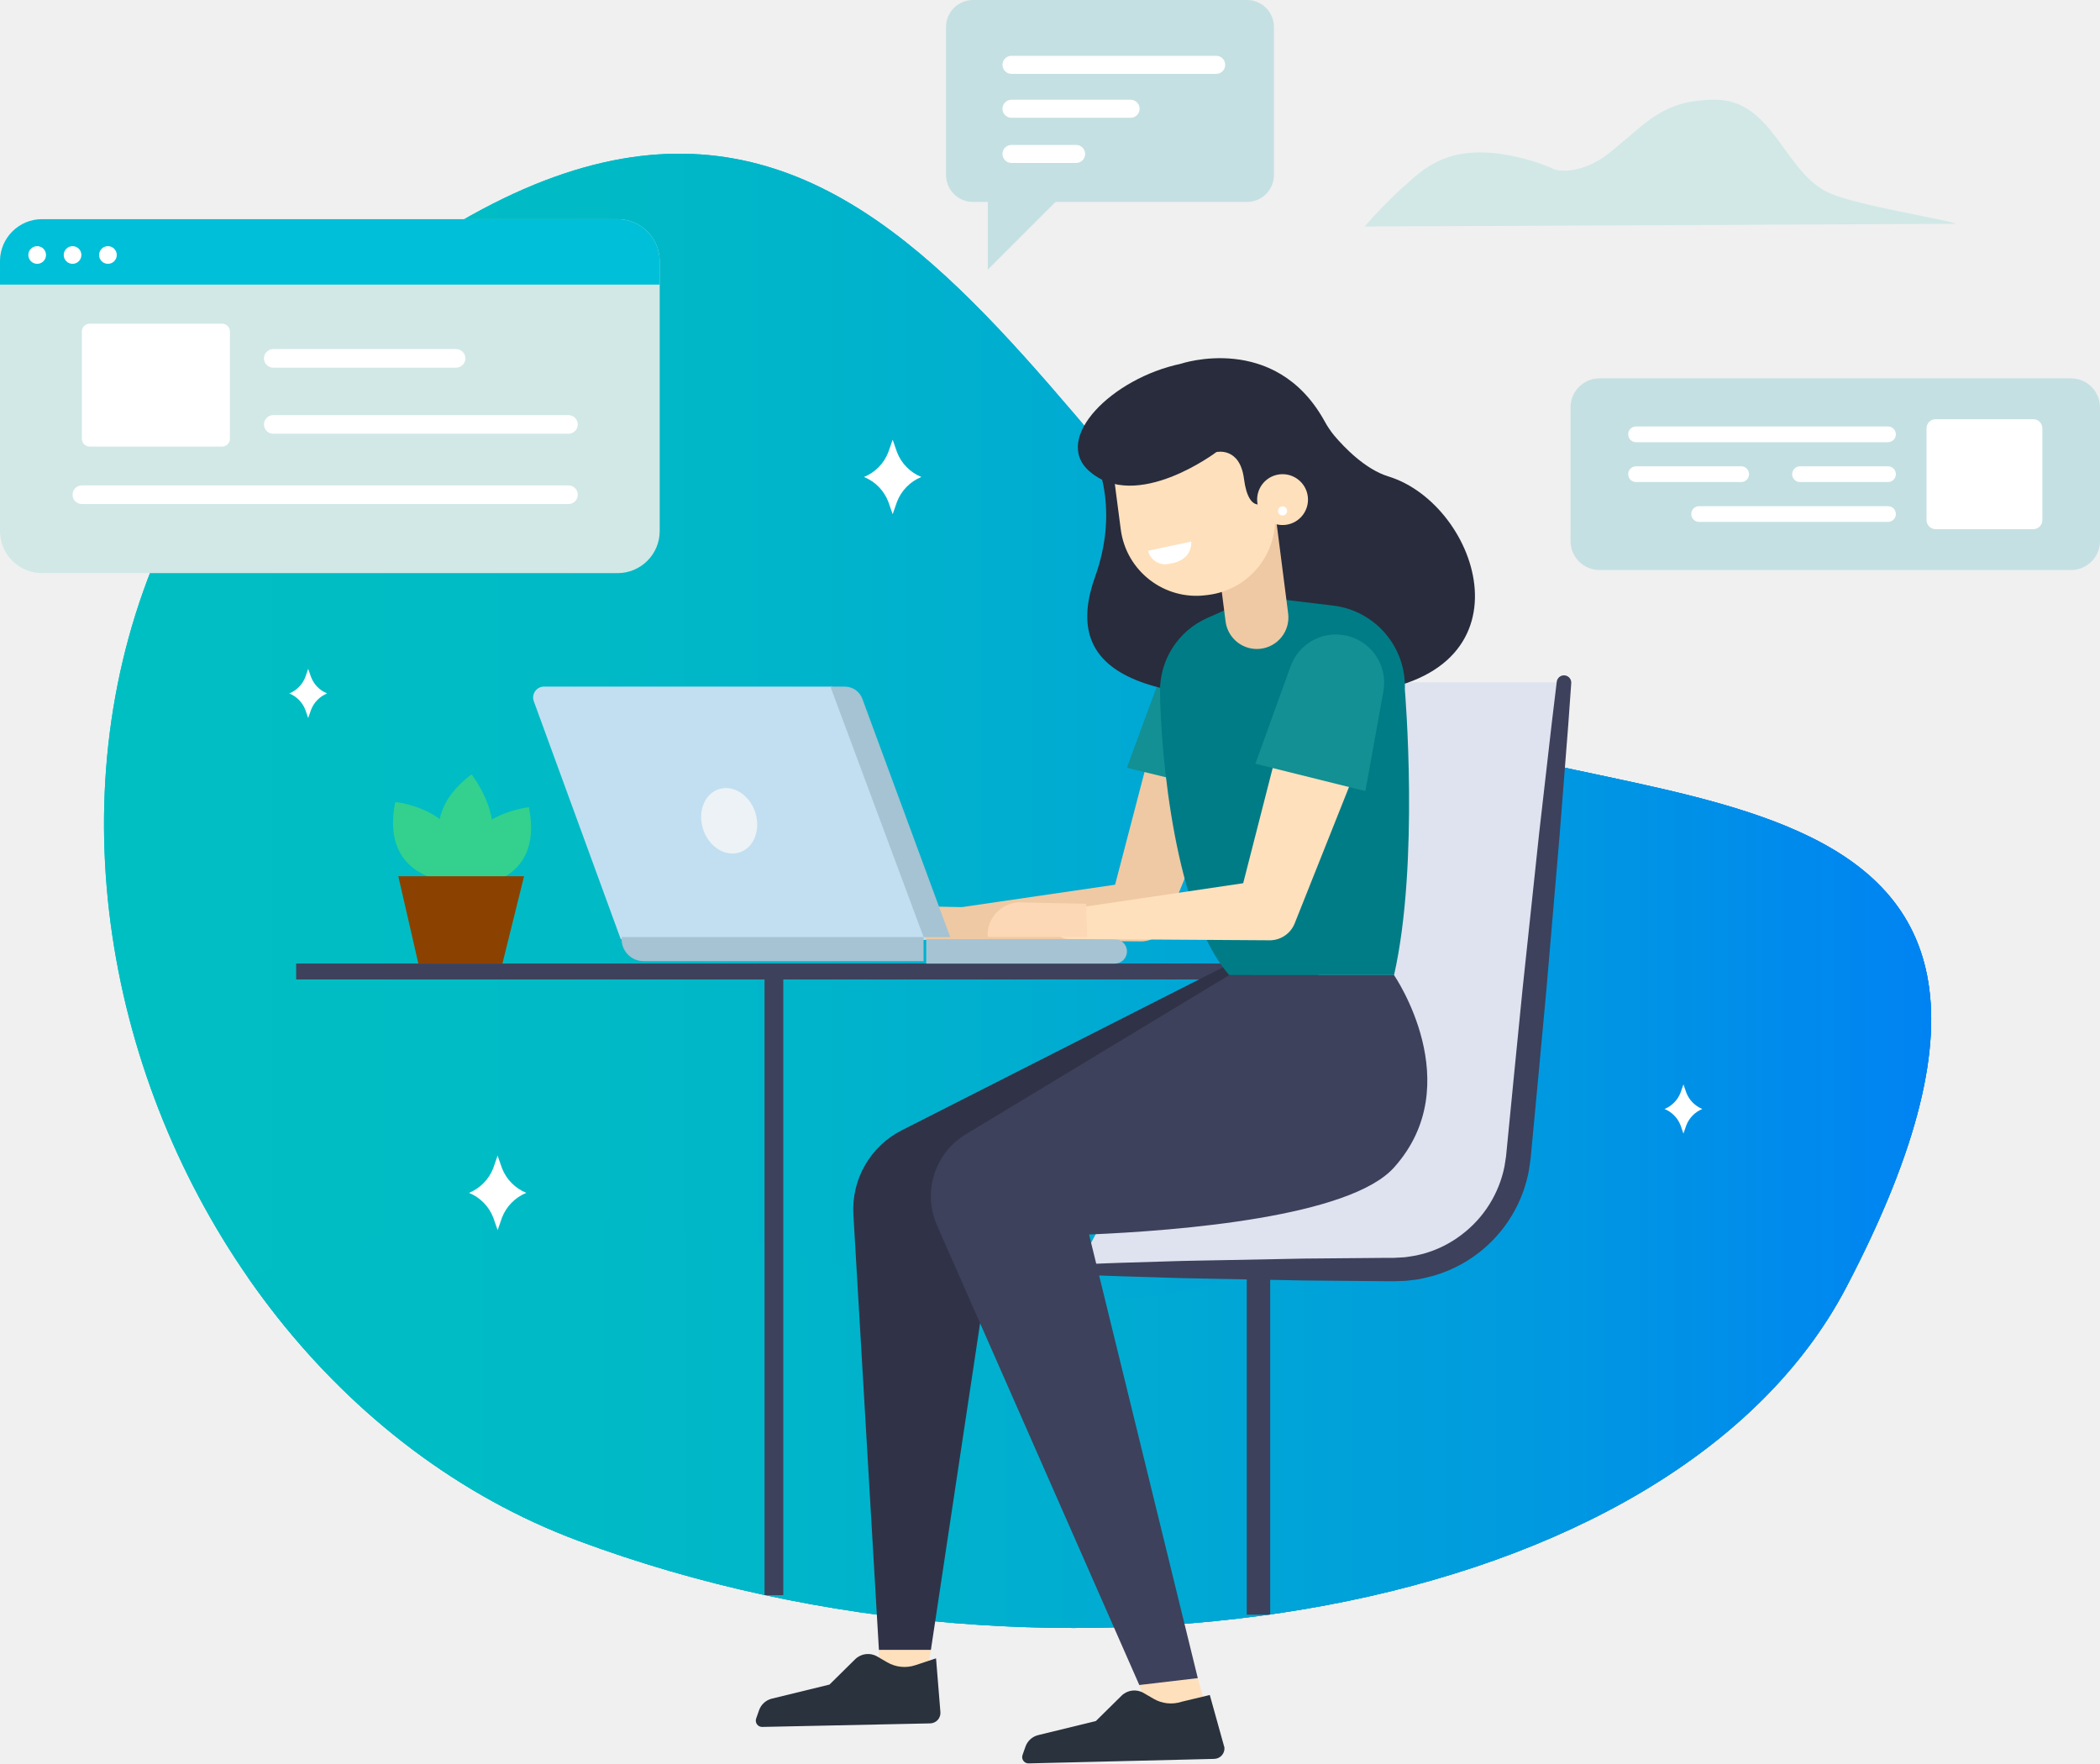
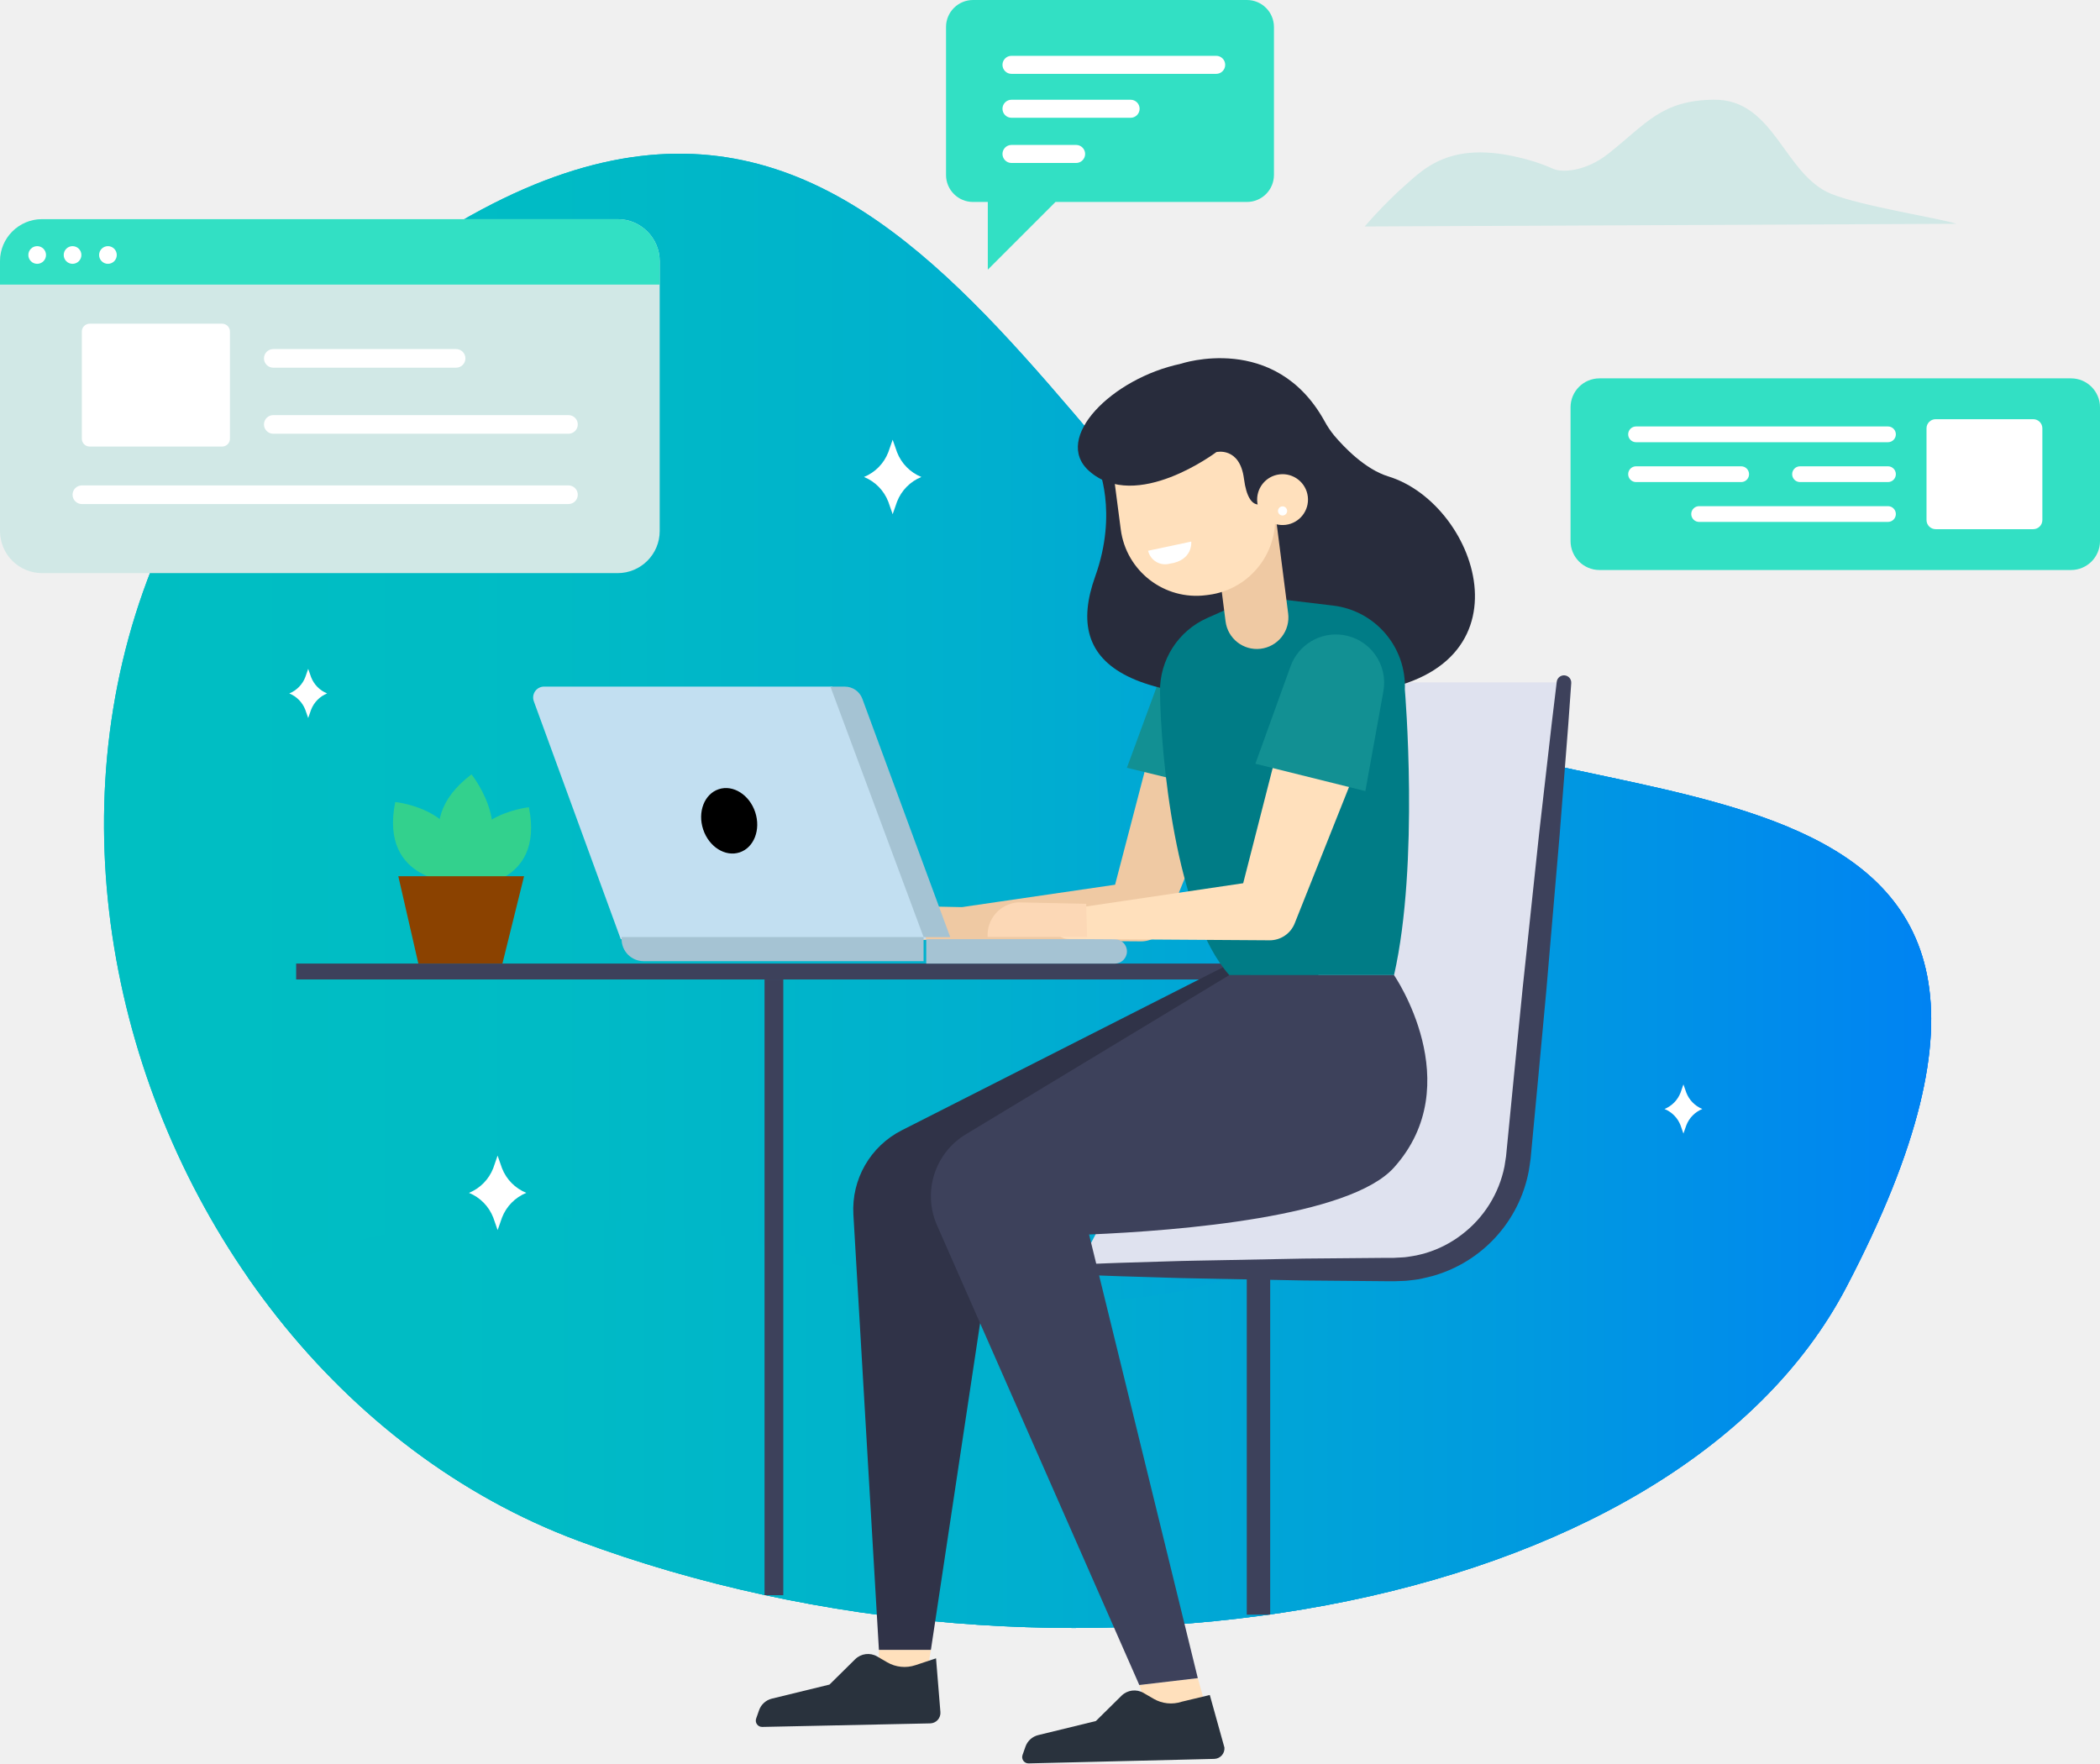
<svg xmlns="http://www.w3.org/2000/svg" xmlns:xlink="http://www.w3.org/1999/xlink" id="OBJECTS" viewBox="0 0 223.82 187.94">
  <defs>
-     <style>.cls-1{fill:#f0f0f0;}.cls-2{fill:url(#linear-gradient);}.cls-3{clip-path:url(#clip-path);}.cls-4{clip-path:url(#clip-path-2);}.cls-5{fill:url(#linear-gradient-4);}.cls-6{fill:#d1e8e6;}.cls-7{fill:#00bfd8;}.cls-8{fill:#fff;}.cls-9{fill:#c5e0e2;}.cls-10{fill:#dfe2ef;}.cls-11{fill:#3d415b;}.cls-12,.cls-26{fill:none;stroke:#3d415b;stroke-miterlimit:10;}.cls-12{stroke-width:2.496px;}.cls-13{fill:#ffe0bc;}.cls-14{fill:#efc9a3;}.cls-15{fill:#129093;}.cls-16{fill:#303348;}.cls-17{fill:#282c3c;}.cls-18{fill:#007c86;}.cls-19{fill:#c2dff1;}.cls-20{fill:#a5c3d3;}.cls-21{fill:#ecf2f5;}.cls-22{fill:#fcd8b6;}.cls-23{fill:#29323d;}.cls-24{fill:#33d18d;}.cls-25{fill:#8b4200;}.cls-26{stroke-width:2px;}</style>
+     <style>.cls-1{fill:#f0f0f0;}.cls-2{fill:url(#linear-gradient);}.cls-3{clip-path:url(#clip-path);}.cls-4{clip-path:url(#clip-path-2);}.cls-5{fill:url(#linear-gradient-4);}.cls-6{fill:#d1e8e6;}.cls-7{fill:#32e0c4;}.cls-8{fill:#fff;}.cls-9{fill:#32e0c4;}.cls-10{fill:#dfe2ef;}.cls-11{fill:#3d415b;}.cls-12,.cls-26{fill:none;stroke:#3d415b;stroke-miterlimit:10;}.cls-12{stroke-width:2.496px;}.cls-13{fill:#ffe0bc;}.cls-14{fill:#efc9a3;}.cls-15{fill:#129093;}.cls-16{fill:#303348;}.cls-17{fill:#282c3c;}.cls-18{fill:#007c86;}.cls-19{fill:#c2dff1;}.cls-20{fill:#a5c3d3;}.cls-21{fill:32e0c4;}.cls-22{fill:#fcd8b6;}.cls-23{fill:#29323d;}.cls-24{fill:#33d18d;}.cls-25{fill:#8b4200;}.cls-26{stroke-width:2px;}</style>
    <linearGradient id="linear-gradient" x1="11.085" y1="94.946" x2="205.828" y2="94.946" gradientUnits="userSpaceOnUse">
      <stop offset="0" stop-color="#00bfc2" />
      <stop offset="0.246" stop-color="#00bbc5" />
      <stop offset="0.49" stop-color="#00afcf" />
      <stop offset="0.732" stop-color="#009bdf" />
      <stop offset="0.972" stop-color="#0080f5" />
      <stop offset="1" stop-color="#007cf8" />
    </linearGradient>
    <clipPath id="clip-path">
      <path class="cls-1" d="M142.192,78.942C107.7,58.1,91.425-5.932,38.182,32.332S7.017,149.21,58.038,168.223s116.665,8.272,135.138-27.048C224.741,80.823,165.328,92.923,142.192,78.942Z" />
    </clipPath>
    <clipPath id="clip-path-2">
      <path class="cls-2" d="M145.8,74.942C111.315,54.1,95.036-9.932,41.793,28.332S10.628,145.21,61.65,164.223s116.665,8.272,135.138-27.048C228.353,76.823,168.939,88.923,145.8,74.942Z" />
    </clipPath>
    <linearGradient id="linear-gradient-4" x1="5.899" y1="120.193" x2="217.355" y2="120.193" xlink:href="#linear-gradient" />
  </defs>
  <path class="cls-1" d="M142.192,78.942C107.7,58.1,91.425-5.932,38.182,32.332S7.017,149.21,58.038,168.223s116.665,8.272,135.138-27.048C224.741,80.823,165.328,92.923,142.192,78.942Z" />
  <path class="cls-1" d="M142.192,78.942C107.7,58.1,91.425-5.932,38.182,32.332S7.017,149.21,58.038,168.223s116.665,8.272,135.138-27.048C224.741,80.823,165.328,92.923,142.192,78.942Z" />
  <g class="cls-3">
    <path class="cls-1" d="M2.287,153.024s29.411-29.492,78.534-15.5,78.045,2,71.946-72.159c0,0,69.044,9.633,60.192,58.693C202.217,183.6,63.55,206.319,2.287,153.024Z" />
  </g>
  <path class="cls-2" d="M145.8,74.942C111.315,54.1,95.036-9.932,41.793,28.332S10.628,145.21,61.65,164.223s116.665,8.272,135.138-27.048C228.353,76.823,168.939,88.923,145.8,74.942Z" />
  <path class="cls-2" d="M145.8,74.942C111.315,54.1,95.036-9.932,41.793,28.332S10.628,145.21,61.65,164.223s116.665,8.272,135.138-27.048C228.353,76.823,168.939,88.923,145.8,74.942Z" />
  <g class="cls-4">
    <path class="cls-5" d="M5.9,149.024s29.411-29.492,78.534-15.5,78.045,2,71.946-72.159c0,0,69.044,9.633,60.192,58.693C205.828,179.6,67.161,202.319,5.9,149.024Z" />
  </g>
  <path class="cls-6" d="M70.312,27.843V56.6a4.487,4.487,0,0,1-4.493,4.484H4.493A4.486,4.486,0,0,1,0,56.6V27.843a4.487,4.487,0,0,1,4.493-4.485H65.819A4.487,4.487,0,0,1,70.312,27.843Z" />
  <path class="cls-7" d="M70.312,27.843v2.489H0V27.843a4.487,4.487,0,0,1,4.493-4.485H65.819A4.487,4.487,0,0,1,70.312,27.843Z" />
  <circle class="cls-8" cx="3.963" cy="27.177" r="0.942" />
  <circle class="cls-8" cx="7.733" cy="27.177" r="0.942" />
  <circle class="cls-8" cx="11.504" cy="27.177" r="0.942" />
  <path class="cls-8" d="M9.557,34.5H23.674a0.834,0.834,0,0,1,.834.834V46.76a0.834,0.834,0,0,1-.834.834H9.557a0.835,0.835,0,0,1-.835-0.835V35.335A0.834,0.834,0,0,1,9.557,34.5Z" />
  <path class="cls-8" d="M60.589,53.721H8.725a0.992,0.992,0,0,1-.992-0.992h0a0.992,0.992,0,0,1,.992-0.992H60.589a0.992,0.992,0,0,1,.992.992h0A0.992,0.992,0,0,1,60.589,53.721Z" />
  <path class="cls-8" d="M60.589,46.228H29.125a0.992,0.992,0,0,1-.992-0.992h0a0.992,0.992,0,0,1,.992-0.992H60.589a0.992,0.992,0,0,1,.992.992h0A0.992,0.992,0,0,1,60.589,46.228Z" />
  <path class="cls-8" d="M48.612,39.188H29.125a0.992,0.992,0,0,1-.992-0.992h0a0.992,0.992,0,0,1,.992-0.992H48.612a0.992,0.992,0,0,1,.992.992h0A0.992,0.992,0,0,1,48.612,39.188Z" />
  <path class="cls-6" d="M145.448,24.139a49.676,49.676,0,0,1,3.633-3.778c2.486-2.138,5.337-5.918,14.456-3.132a21.366,21.366,0,0,1,2.078.793c0.8,0.341,3.294.349,5.844-1.675,4.052-3.218,5.637-5.645,11.189-5.721,6.46-.088,7.476,7.965,12.5,10.026,3.2,1.312,11.625,2.616,13.368,3.2Z" />
  <path class="cls-8" d="M95.607,48.2l-0.466-1.335L94.675,48.2a4.661,4.661,0,0,1-2.589,2.636h0a4.66,4.66,0,0,1,2.589,2.636l0.466,1.335,0.466-1.335A4.661,4.661,0,0,1,98.2,50.837h0A4.661,4.661,0,0,1,95.607,48.2Z" />
  <path class="cls-8" d="M53.5,124.5l-0.466-1.335L52.573,124.5a4.661,4.661,0,0,1-2.589,2.636h0a4.661,4.661,0,0,1,2.589,2.636l0.466,1.335,0.466-1.335a4.66,4.66,0,0,1,2.589-2.636h0A4.66,4.66,0,0,1,53.5,124.5Z" />
  <path class="cls-8" d="M179.729,116.458l-0.308-.881-0.307.881a3.075,3.075,0,0,1-1.708,1.739h0a3.075,3.075,0,0,1,1.708,1.739l0.307,0.881,0.308-.881a3.075,3.075,0,0,1,1.708-1.739h0A3.075,3.075,0,0,1,179.729,116.458Z" />
  <path class="cls-8" d="M33.155,72.168l-0.308-.881-0.307.881a3.074,3.074,0,0,1-1.708,1.739h0a3.075,3.075,0,0,1,1.708,1.739l0.307,0.881,0.308-.881a3.075,3.075,0,0,1,1.708-1.739h0A3.075,3.075,0,0,1,33.155,72.168Z" />
  <path class="cls-9" d="M132.9,0H103.71a2.879,2.879,0,0,0-2.882,2.878V18.647a2.879,2.879,0,0,0,2.882,2.878h1.571v7.215l7.215-7.215h20.4a2.879,2.879,0,0,0,2.883-2.878V2.878A2.879,2.879,0,0,0,132.9,0Z" />
  <path class="cls-8" d="M107.807,15.447h6.886a0.962,0.962,0,0,1,.962.962h0a0.962,0.962,0,0,1-.962.962h-6.886a0.962,0.962,0,0,1-.962-0.962h0A0.962,0.962,0,0,1,107.807,15.447Z" />
  <path class="cls-8" d="M107.807,10.63H120.5a0.962,0.962,0,0,1,.962.962h0a0.962,0.962,0,0,1-.962.962H107.807a0.962,0.962,0,0,1-.962-0.962h0A0.962,0.962,0,0,1,107.807,10.63Z" />
  <path class="cls-8" d="M107.807,5.948h21.814a0.962,0.962,0,0,1,.962.962h0a0.962,0.962,0,0,1-.962.962H107.807a0.962,0.962,0,0,1-.962-0.962h0A0.962,0.962,0,0,1,107.807,5.948Z" />
  <path class="cls-10" d="M114.8,135.305h33.8a13.3,13.3,0,0,0,13.217-11.846l4.874-50.731h-33.78l-0.69,29.415Z" />
  <path class="cls-11" d="M114.8,134.759l4.477-.163,5.138-.156c1.984-.072,4.223-0.092,6.664-0.146l7.885-.153,8.8-.078,0.573,0,0.229,0,0.288-.016c0.369-.029.8-0.024,1.124-0.082s0.653-.089.993-0.164,0.688-.162,1.028-0.262a11.919,11.919,0,0,0,3.8-1.956,12.1,12.1,0,0,0,4.549-7.254l0.168-1.08,0.119-1.214,0.238-2.425,0.472-4.816,0.93-9.366,1.766-16.594L165.385,77.1l0.536-4.446a0.776,0.776,0,0,1,1.544.148l-0.32,4.467-0.922,11.769L164.8,105.664l-0.87,9.371-0.454,4.818-0.228,2.426-0.114,1.215c-0.057.46-.132,0.888-0.2,1.334a14.4,14.4,0,0,1-10.2,11.158c-0.414.116-.836,0.2-1.252,0.3s-0.877.129-1.312,0.189-0.789.042-1.186,0.067l-0.288.011h-0.346l-0.573,0-8.8-.078-7.885-.153c-2.442-.054-4.68-0.075-6.664-0.146l-5.138-.156-4.477-.163A0.547,0.547,0,0,1,114.8,134.759Z" />
  <line class="cls-12" x1="134.13" y1="136.264" x2="134.13" y2="172.092" />
  <rect class="cls-11" x="31.563" y="102.698" width="108.948" height="1.695" transform="translate(172.075 207.09) rotate(180)" />
  <polygon class="cls-13" points="127.663 178.855 128.82 183 123.19 184.706 121.429 179.588 127.663 178.855" />
  <polygon class="cls-13" points="93.675 175.847 93.675 179.175 98.659 179.175 99.216 175.847 93.675 175.847" />
  <path class="cls-14" d="M131.958,79.567L124.43,98.149l-0.167.413a2.842,2.842,0,0,1-2.645,1.769l-21.436-.154a1.57,1.57,0,0,1-.216-3.123l21.212-3.1-2.812,2.181,5.068-19.4a4.5,4.5,0,1,1,8.708,2.275A4.991,4.991,0,0,1,131.958,79.567Z" />
  <path class="cls-14" d="M102.51,96.683l-7.32-.152a3.478,3.478,0,0,0-3.277,3.649H102.6Z" />
  <path class="cls-15" d="M120.106,81.829l11.721,2.862,1.923-10.446a5.06,5.06,0,0,0-4.312-5.892h0a5.152,5.152,0,0,0-5.584,3.281Z" />
  <path class="cls-16" d="M132.224,102.143L96.111,120.469a9.448,9.448,0,0,0-5.156,8.978l2.72,46.4h5.541l7.476-49.645,28.116-19.741Z" />
  <path class="cls-17" d="M125.851,38.771s10.035-3.412,15.308,6.092a9.6,9.6,0,0,0,1.05,1.566c1.071,1.264,3.3,3.594,5.765,4.349,9.766,3,15.947,21.464-3.493,23.107-24.328,2.057-31.236-2.741-27.756-12.439,2.482-6.916.266-11.826,0.266-11.826Z" />
  <path class="cls-18" d="M133.863,63.557l-5.193,2.31a8.472,8.472,0,0,0-5.036,7.837c0.08,6.818,1.627,23.746,7.387,30.224h17.557C151.3,91.935,149.731,73.5,149.731,73.5a8.681,8.681,0,0,0-7.638-8.956Z" />
  <path class="cls-14" d="M134.346,69.147h0a3.362,3.362,0,0,1-3.723-2.912l-1.428-11.159,6.679-.776,1.419,11.082A3.362,3.362,0,0,1,134.346,69.147Z" />
  <path class="cls-13" d="M119.277,45.563H135.8a0,0,0,0,1,0,0v9.8a8.129,8.129,0,0,1-8.129,8.129H127.4a8.126,8.126,0,0,1-8.126-8.126V45.563a0,0,0,0,1,0,0Z" transform="translate(-5.985 16.966) rotate(-7.437)" />
  <path class="cls-17" d="M136.371,50.559l-1.4,2.9s-1.862,1.613-2.389-2.44c-0.447-3.433-2.939-2.837-2.939-2.837s-8.538,6.459-13.554,2.027c-3.958-3.5,2.439-9.9,9.759-11.435l9.6,4.195Z" />
  <circle class="cls-13" cx="136.697" cy="53.249" r="2.71" transform="translate(-5.406 16.803) rotate(-6.898)" />
  <circle class="cls-8" cx="136.697" cy="54.457" r="0.488" transform="translate(-5.549 16.804) rotate(-6.895)" />
  <path class="cls-8" d="M122.365,58.7l4.6-.978s0.221,2-2.3,2.358A1.868,1.868,0,0,1,122.365,58.7Z" />
  <path class="cls-11" d="M148.578,103.928H131.021L102.934,120.9a7.7,7.7,0,0,0-3.066,9.69l21.56,49,6.234-.733-11.588-47.283c9.725-.411,27.784-1.88,32.5-7.139C156.564,115.532,148.578,103.928,148.578,103.928Z" />
  <path class="cls-19" d="M88.7,73.182L98.719,100.1H66.162l-9.268-25.36a1.163,1.163,0,0,1,1.092-1.562H88.7Z" />
  <path class="cls-20" d="M88.507,73.182h1.545a1.981,1.981,0,0,1,1.859,1.3l9.364,25.393H98.437Z" />
  <path class="cls-20" d="M66.252,99.871H98.437a0,0,0,0,1,0,0v2.571a0,0,0,0,1,0,0H68.6a2.35,2.35,0,0,1-2.35-2.35V99.871A0,0,0,0,1,66.252,99.871Z" />
  <path class="cls-20" d="M98.719,102.7h20.092a1.3,1.3,0,0,0,1.3-1.3h0a1.3,1.3,0,0,0-1.3-1.3H98.719V102.7Z" />
  <ellipse class="cls-21" cx="77.771" cy="87.483" rx="2.923" ry="3.548" transform="matrix(0.949, -0.314, 0.314, 0.949, -23.557, 28.88)" />
  <path class="cls-13" d="M145.7,79.059L138.154,98l-0.166.418a2.866,2.866,0,0,1-2.673,1.8l-21.44-.141a1.584,1.584,0,0,1-.222-3.152l21.209-3.14L132.023,96l5.054-19.748a4.542,4.542,0,1,1,8.8,2.252A5.008,5.008,0,0,1,145.7,79.059Z" />
  <path class="cls-22" d="M115.768,96.328l-7.257-.153a3.487,3.487,0,0,0-3.248,3.685h10.6Z" />
  <path class="cls-15" d="M133.8,81.4l11.721,2.916,1.923-10.641a5.142,5.142,0,0,0-4.312-6h0a5.142,5.142,0,0,0-5.584,3.342Z" />
  <path class="cls-23" d="M119.535,180.729l-2.735,2.7-6.145,1.5a1.925,1.925,0,0,0-1.361,1.233l-0.312.889a0.671,0.671,0,0,0,.647.893l19.781-.48a1.118,1.118,0,0,0,1.091-1.209l-1.56-5.6-2.989.715a3.669,3.669,0,0,1-3-.311l-1.063-.619A1.949,1.949,0,0,0,119.535,180.729Z" />
  <path class="cls-23" d="M91.144,176.843l-2.735,2.7-6.145,1.5a1.925,1.925,0,0,0-1.361,1.233l-0.312.889a0.671,0.671,0,0,0,.647.893l17.9-.378a1.118,1.118,0,0,0,1.091-1.208l-0.465-5.725-2.207.733a3.669,3.669,0,0,1-3-.311l-1.063-.619A1.949,1.949,0,0,0,91.144,176.843Z" />
  <rect class="cls-9" x="167.39" y="40.326" width="56.429" height="20.426" rx="3.086" ry="3.086" transform="translate(391.21 101.078) rotate(180)" />
  <path class="cls-8" d="M206.306,44.678h10.4a0.973,0.973,0,0,1,.973.973v9.775a0.974,0.974,0,0,1-.974.974h-10.4a0.973,0.973,0,0,1-.973-0.973V45.652A0.974,0.974,0,0,1,206.306,44.678Z" transform="translate(423.009 101.078) rotate(180)" />
  <path class="cls-8" d="M174.373,47.132h26.849a0.84,0.84,0,0,0,.84-0.84h0a0.84,0.84,0,0,0-.84-0.84H174.373a0.84,0.84,0,0,0-.84.84h0A0.84,0.84,0,0,0,174.373,47.132Z" />
  <rect class="cls-8" x="191.01" y="49.698" width="11.052" height="1.681" rx="0.84" ry="0.84" transform="translate(393.072 101.078) rotate(-180)" />
  <rect class="cls-8" x="173.533" y="49.698" width="12.883" height="1.681" rx="0.84" ry="0.84" transform="translate(359.949 101.078) rotate(-180)" />
  <path class="cls-8" d="M181.095,55.627h20.127a0.84,0.84,0,0,0,.84-0.84h0a0.84,0.84,0,0,0-.84-0.84H181.095a0.84,0.84,0,0,0-.84.84h0A0.84,0.84,0,0,0,181.095,55.627Z" />
  <path class="cls-24" d="M49.807,94.539s8.284,0.029,6.563-8.5C56.37,86.042,47.679,86.9,49.807,94.539Z" />
  <path class="cls-24" d="M48.769,94.081s-8.386.03-6.644-8.6C42.125,85.48,50.923,86.35,48.769,94.081Z" />
  <path class="cls-24" d="M49.154,94.111s-6.107-6.154,1.1-11.579C50.249,82.532,56.036,89.689,49.154,94.111Z" />
  <polygon class="cls-25" points="55.855 93.389 42.453 93.389 44.587 102.694 53.55 102.694 55.855 93.389" />
  <line class="cls-26" x1="82.485" y1="104.392" x2="82.485" y2="170.018" />
</svg>
